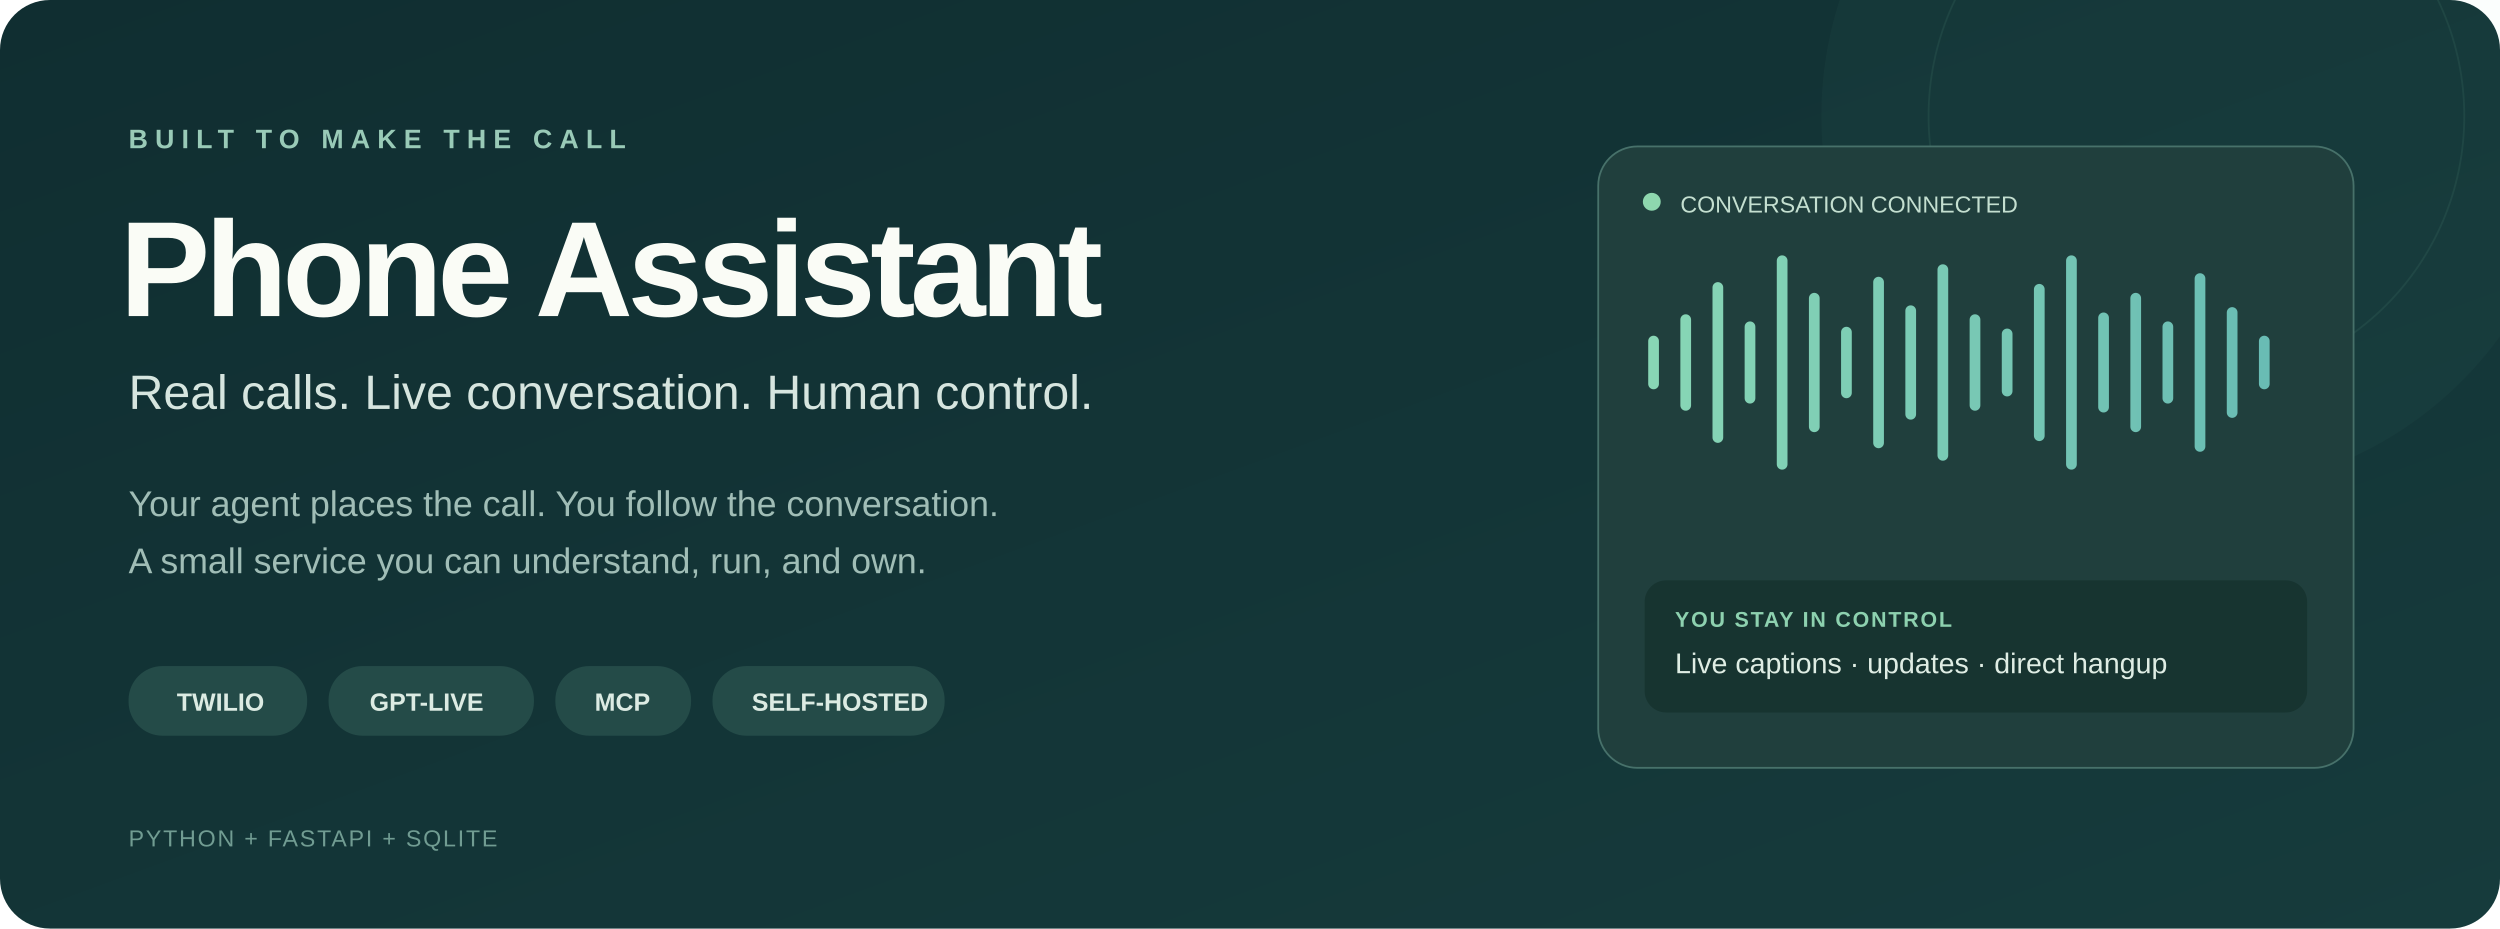
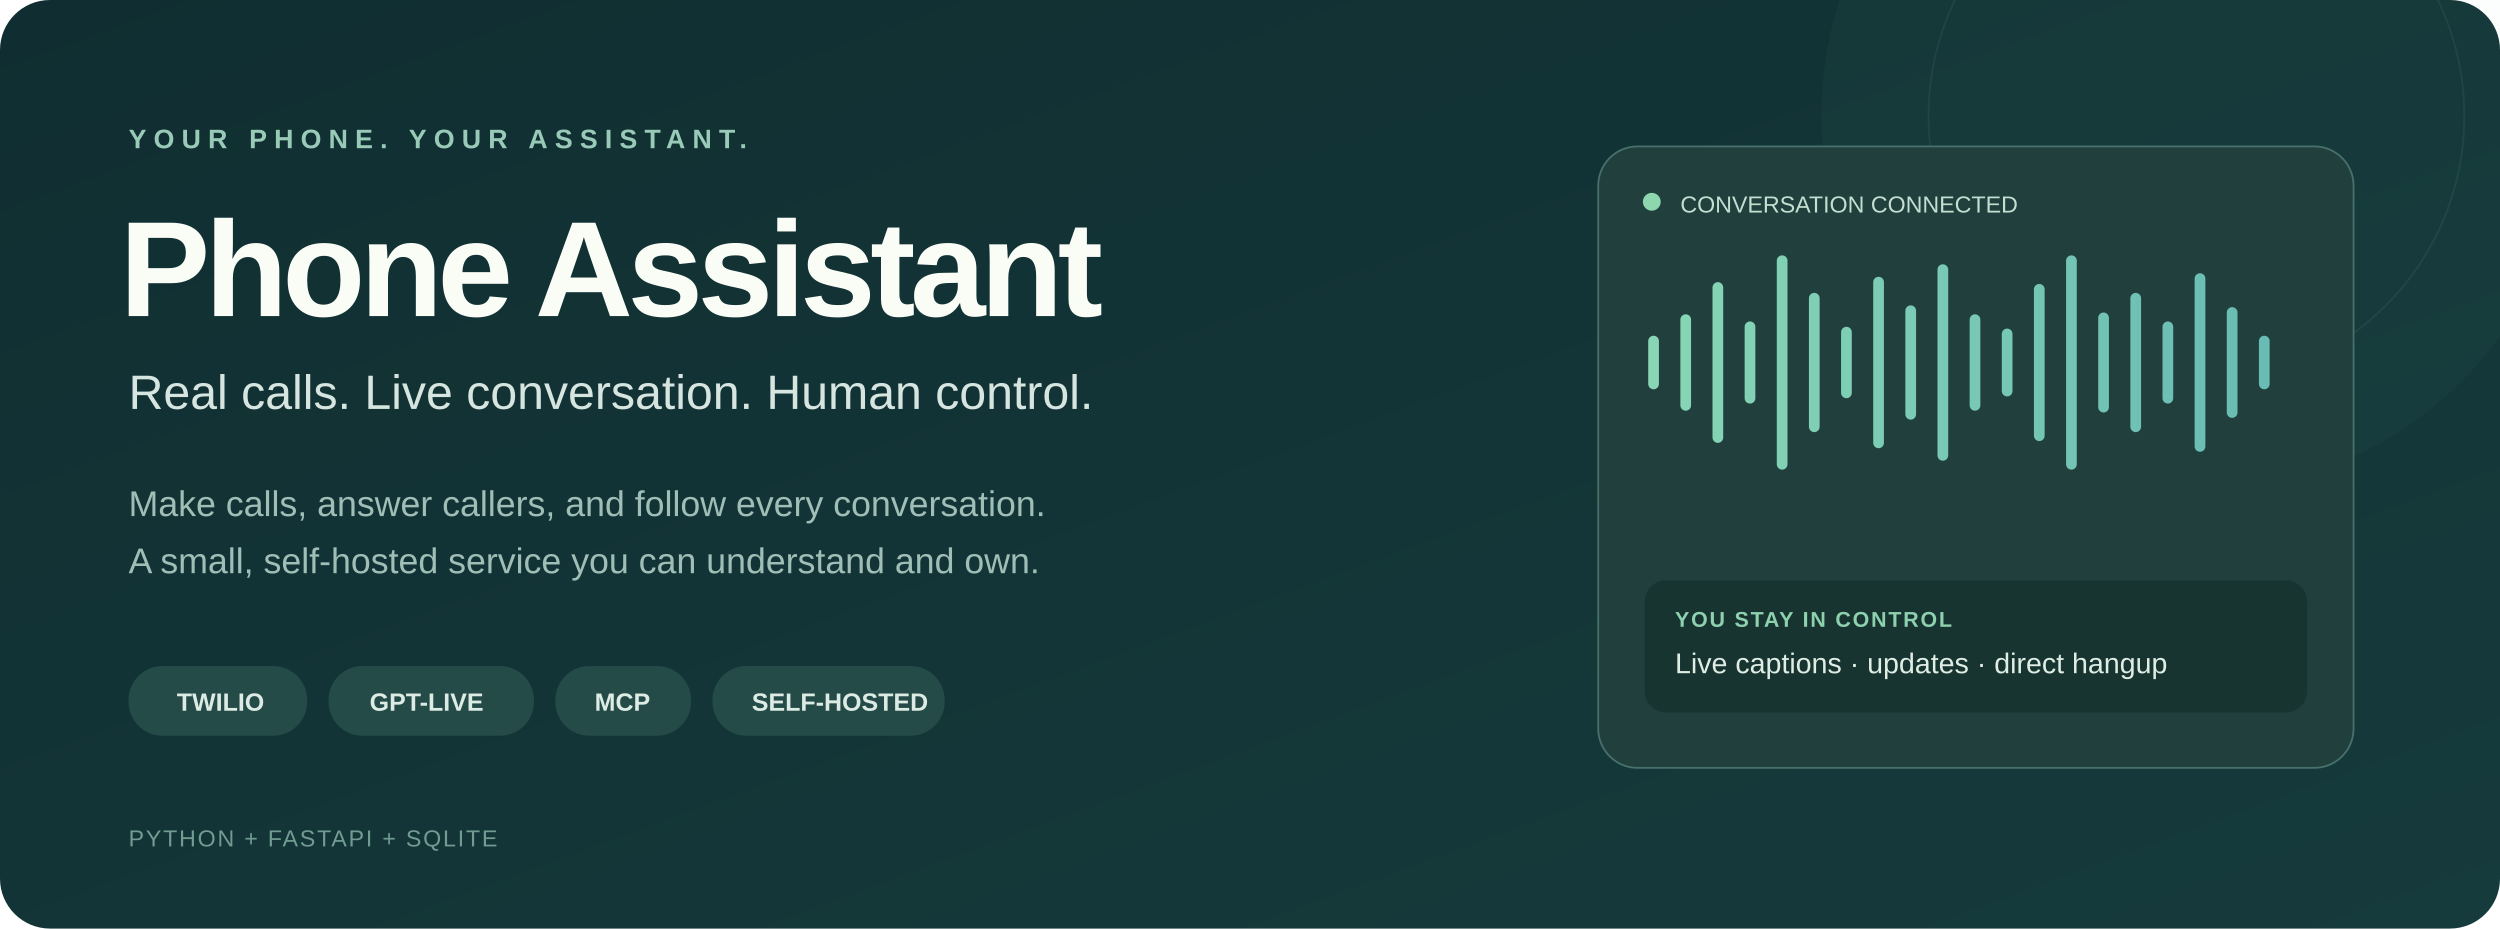
<svg xmlns="http://www.w3.org/2000/svg" width="1400" height="520" viewBox="0 0 1400 520" role="img" aria-labelledby="title desc">
  <defs>
    <linearGradient id="bg" x2="1" y2="1">
      <stop stop-color="#102e31" />
      <stop offset="1" stop-color="#163b3c" />
    </linearGradient>
    <linearGradient id="line">
      <stop stop-color="#88d6b5" />
      <stop offset="1" stop-color="#69bcb4" />
    </linearGradient>
  </defs>
  <rect width="1400" height="520" rx="28" fill="url(#bg)" />
  <circle cx="1230" cy="65" r="210" fill="#8bd6b2" opacity=".035" />
  <circle cx="1230" cy="65" r="150" fill="none" stroke="#8bd6b2" opacity=".08" />
  <g font-family="Segoe UI,Arial,sans-serif">
-     <text x="72" y="83" font-size="15" font-weight="700" letter-spacing="4" fill="#99cab7">BUILT TO MAKE THE CALL</text>
+     <text x="72" y="83" font-size="15" font-weight="700" letter-spacing="4" fill="#99cab7">YOUR PHONE. YOUR ASSISTANT.</text>
    <text x="67" y="177" font-size="76" font-weight="700" letter-spacing="-3" fill="#fafcf6">Phone Assistant</text>
    <text x="72" y="229" font-size="27" fill="#d6e5df">Real calls. Live conversation. Human control.</text>
-     <text x="72" y="289" font-size="20" fill="#a0bdb6">Your agent places the call. You follow the conversation.</text>
-     <text x="72" y="321" font-size="20" fill="#a0bdb6">A small service you can understand, run, and own.</text>
+     <text x="72" y="289" font-size="20" fill="#a0bdb6">Make calls, answer callers, and follow every conversation.</text>
+     <text x="72" y="321" font-size="20" fill="#a0bdb6">A small, self-hosted service you can understand and own.</text>
    <g transform="translate(72 373)" font-size="14" font-weight="600" fill="#dcebe3">
      <rect width="100" height="39" rx="19" fill="#244b48" />
      <text x="27" y="25">TWILIO</text>
      <rect x="112" width="115" height="39" rx="19" fill="#244b48" />
      <text x="135" y="25">GPT-LIVE</text>
      <rect x="239" width="76" height="39" rx="19" fill="#244b48" />
      <text x="261" y="25">MCP</text>
      <rect x="327" width="130" height="39" rx="19" fill="#244b48" />
      <text x="349" y="25">SELF-HOSTED</text>
    </g>
    <text x="72" y="474" font-size="13" letter-spacing="1" fill="#719c92">PYTHON + FASTAPI + SQLITE</text>
  </g>
  <g transform="translate(895 82)">
    <rect width="423" height="348" rx="22" fill="#203f3d" stroke="#47716a" />
    <circle cx="30" cy="31" r="5" fill="#8ed7ae" />
    <text x="46" y="37" font-family="Segoe UI,Arial,sans-serif" font-size="13" fill="#c4dfd0">CONVERSATION CONNECTED</text>
    <g stroke="url(#line)" stroke-width="6" stroke-linecap="round" transform="translate(31 109)">
      <path d="M0 0v24 M18-12v48 M36-30v84 M54-8v40 M72-45v114 M90-24v72 M108-5v34 M126-33v90 M144-17v58 M162-40v104 M180-12v48 M198-4v32 M216-29v82 M234-45v114 M252-13v50 M270-24v72 M288-8v40 M306-35v94 M324-16v56 M342 0v24" />
    </g>
    <rect x="26" y="243" width="371" height="74" rx="12" fill="#173430" />
    <g font-family="Segoe UI,Arial,sans-serif">
      <text x="43" y="269" font-size="12" font-weight="700" letter-spacing="1" fill="#8dd1af">YOU STAY IN CONTROL</text>
      <text x="43" y="295" font-size="16" fill="#dfede4">Live captions · updates · direct hangup</text>
    </g>
  </g>
</svg>
